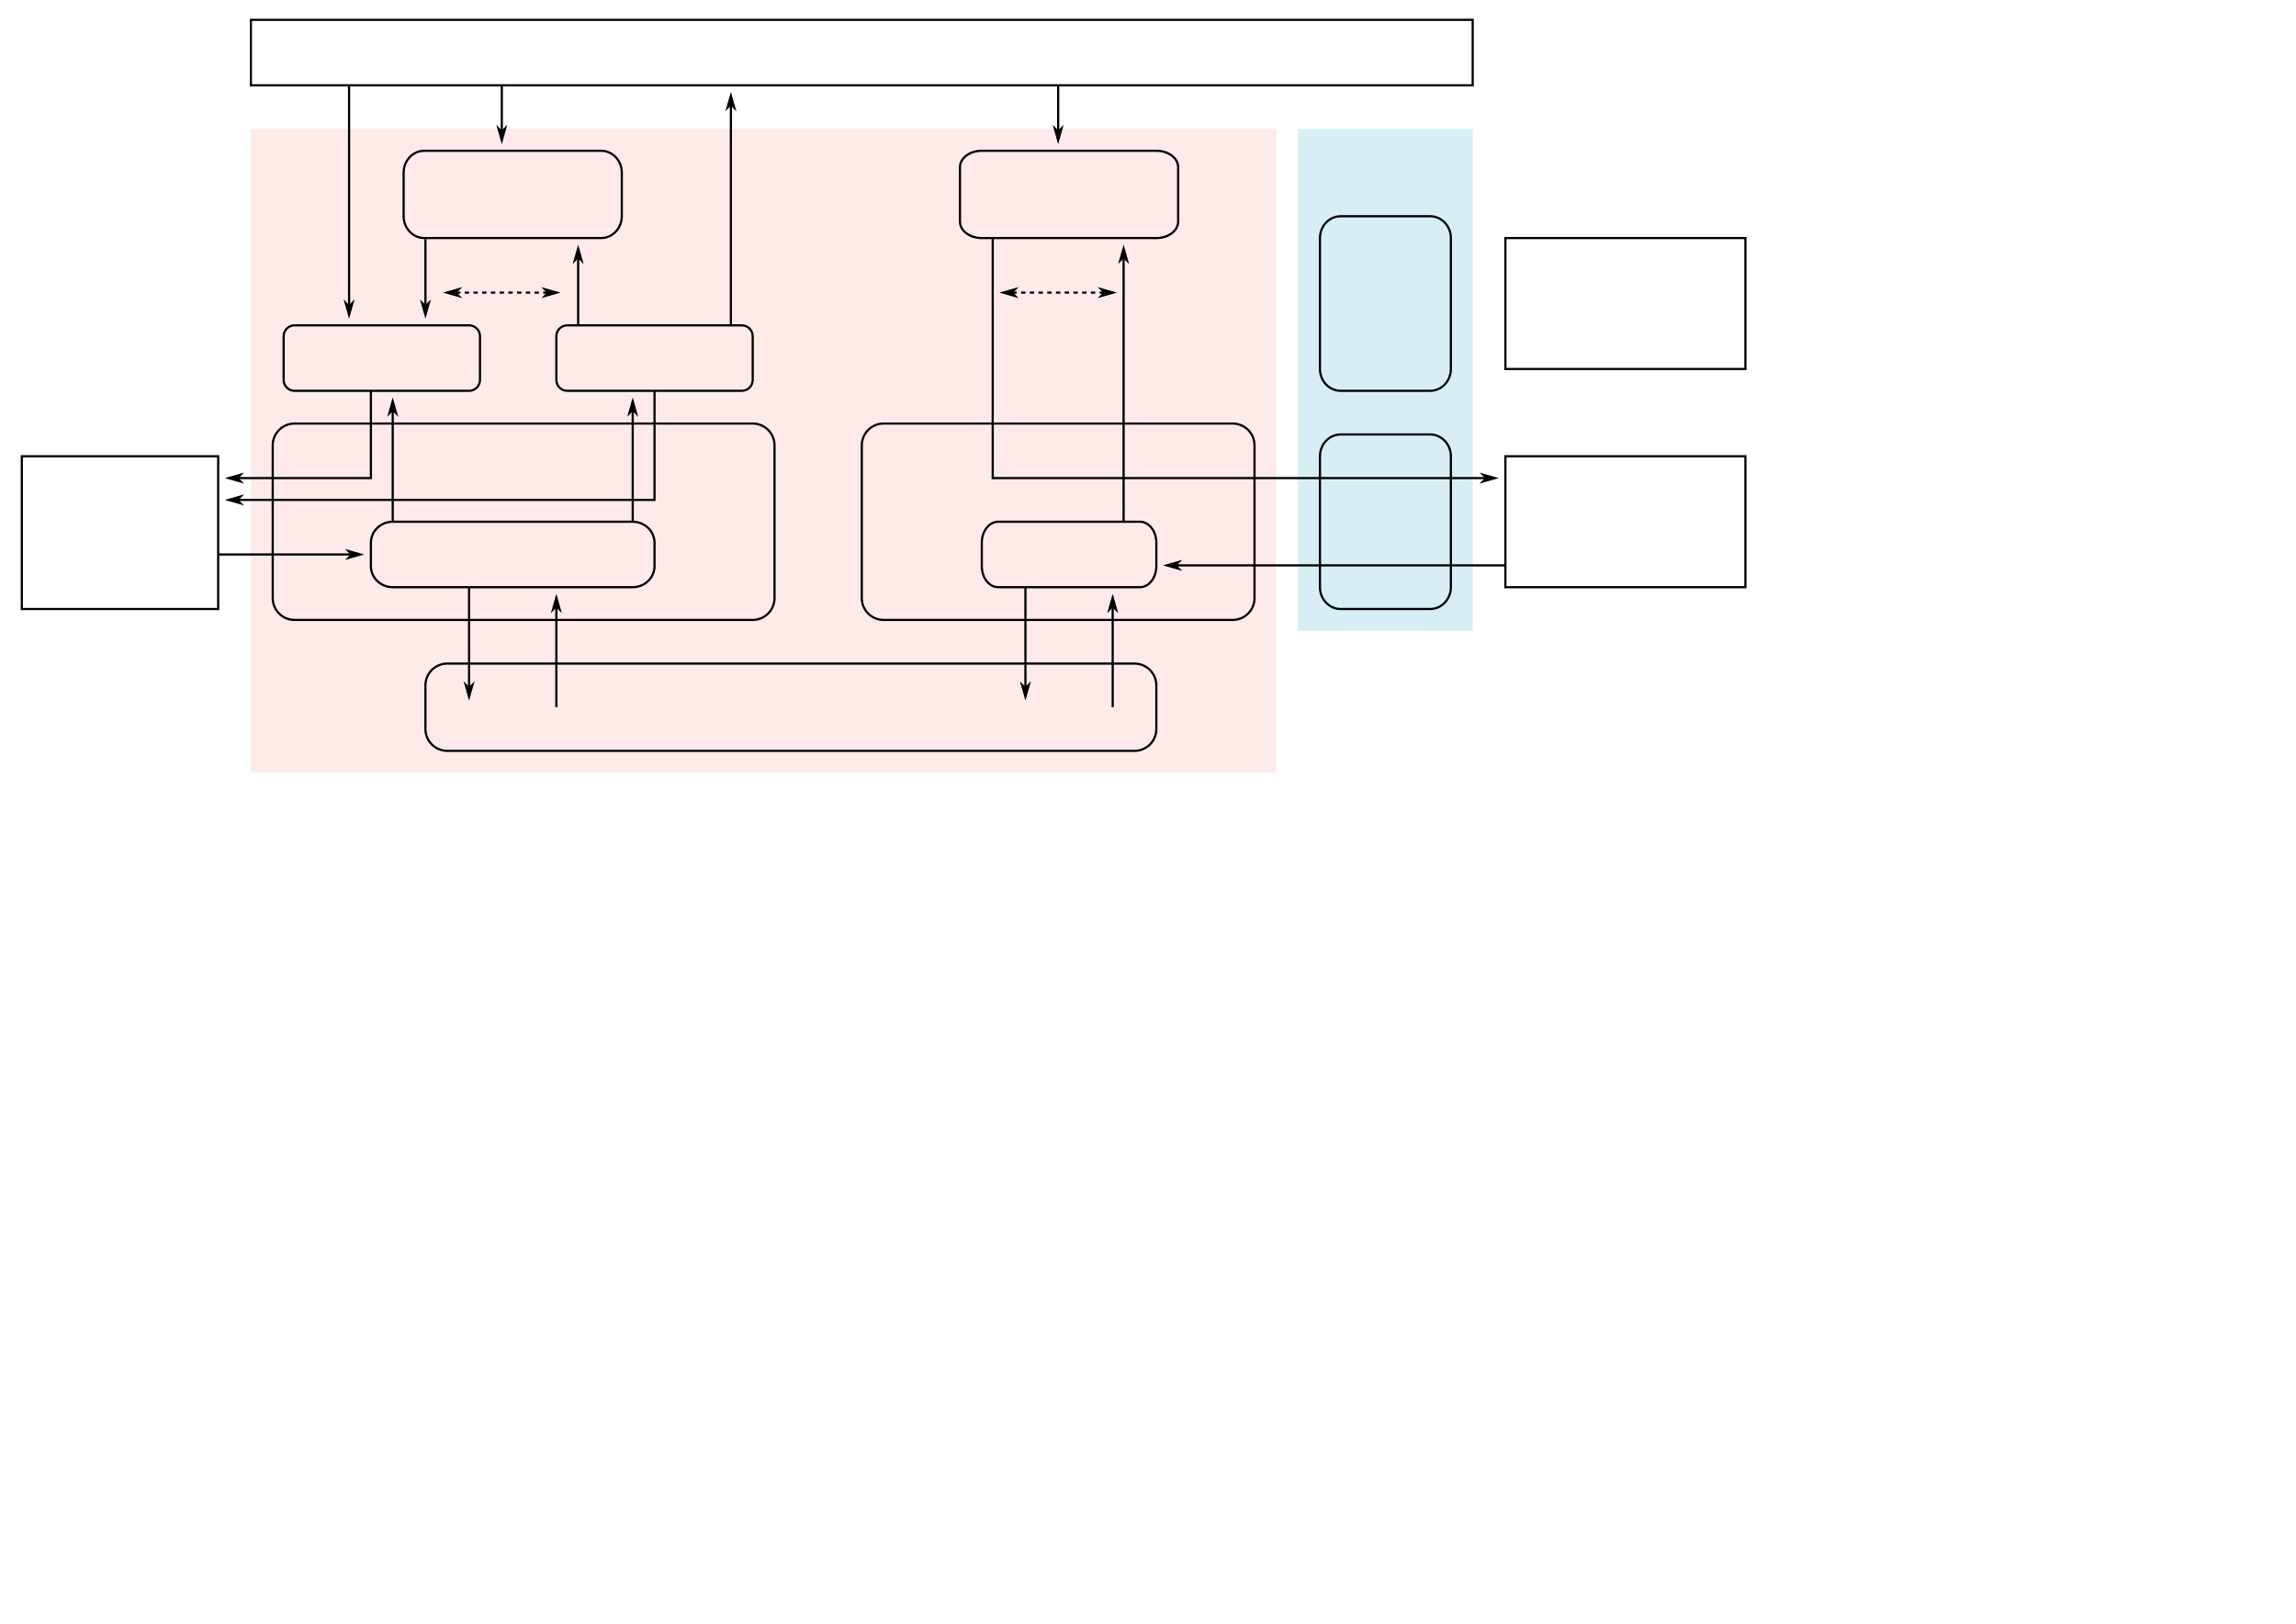
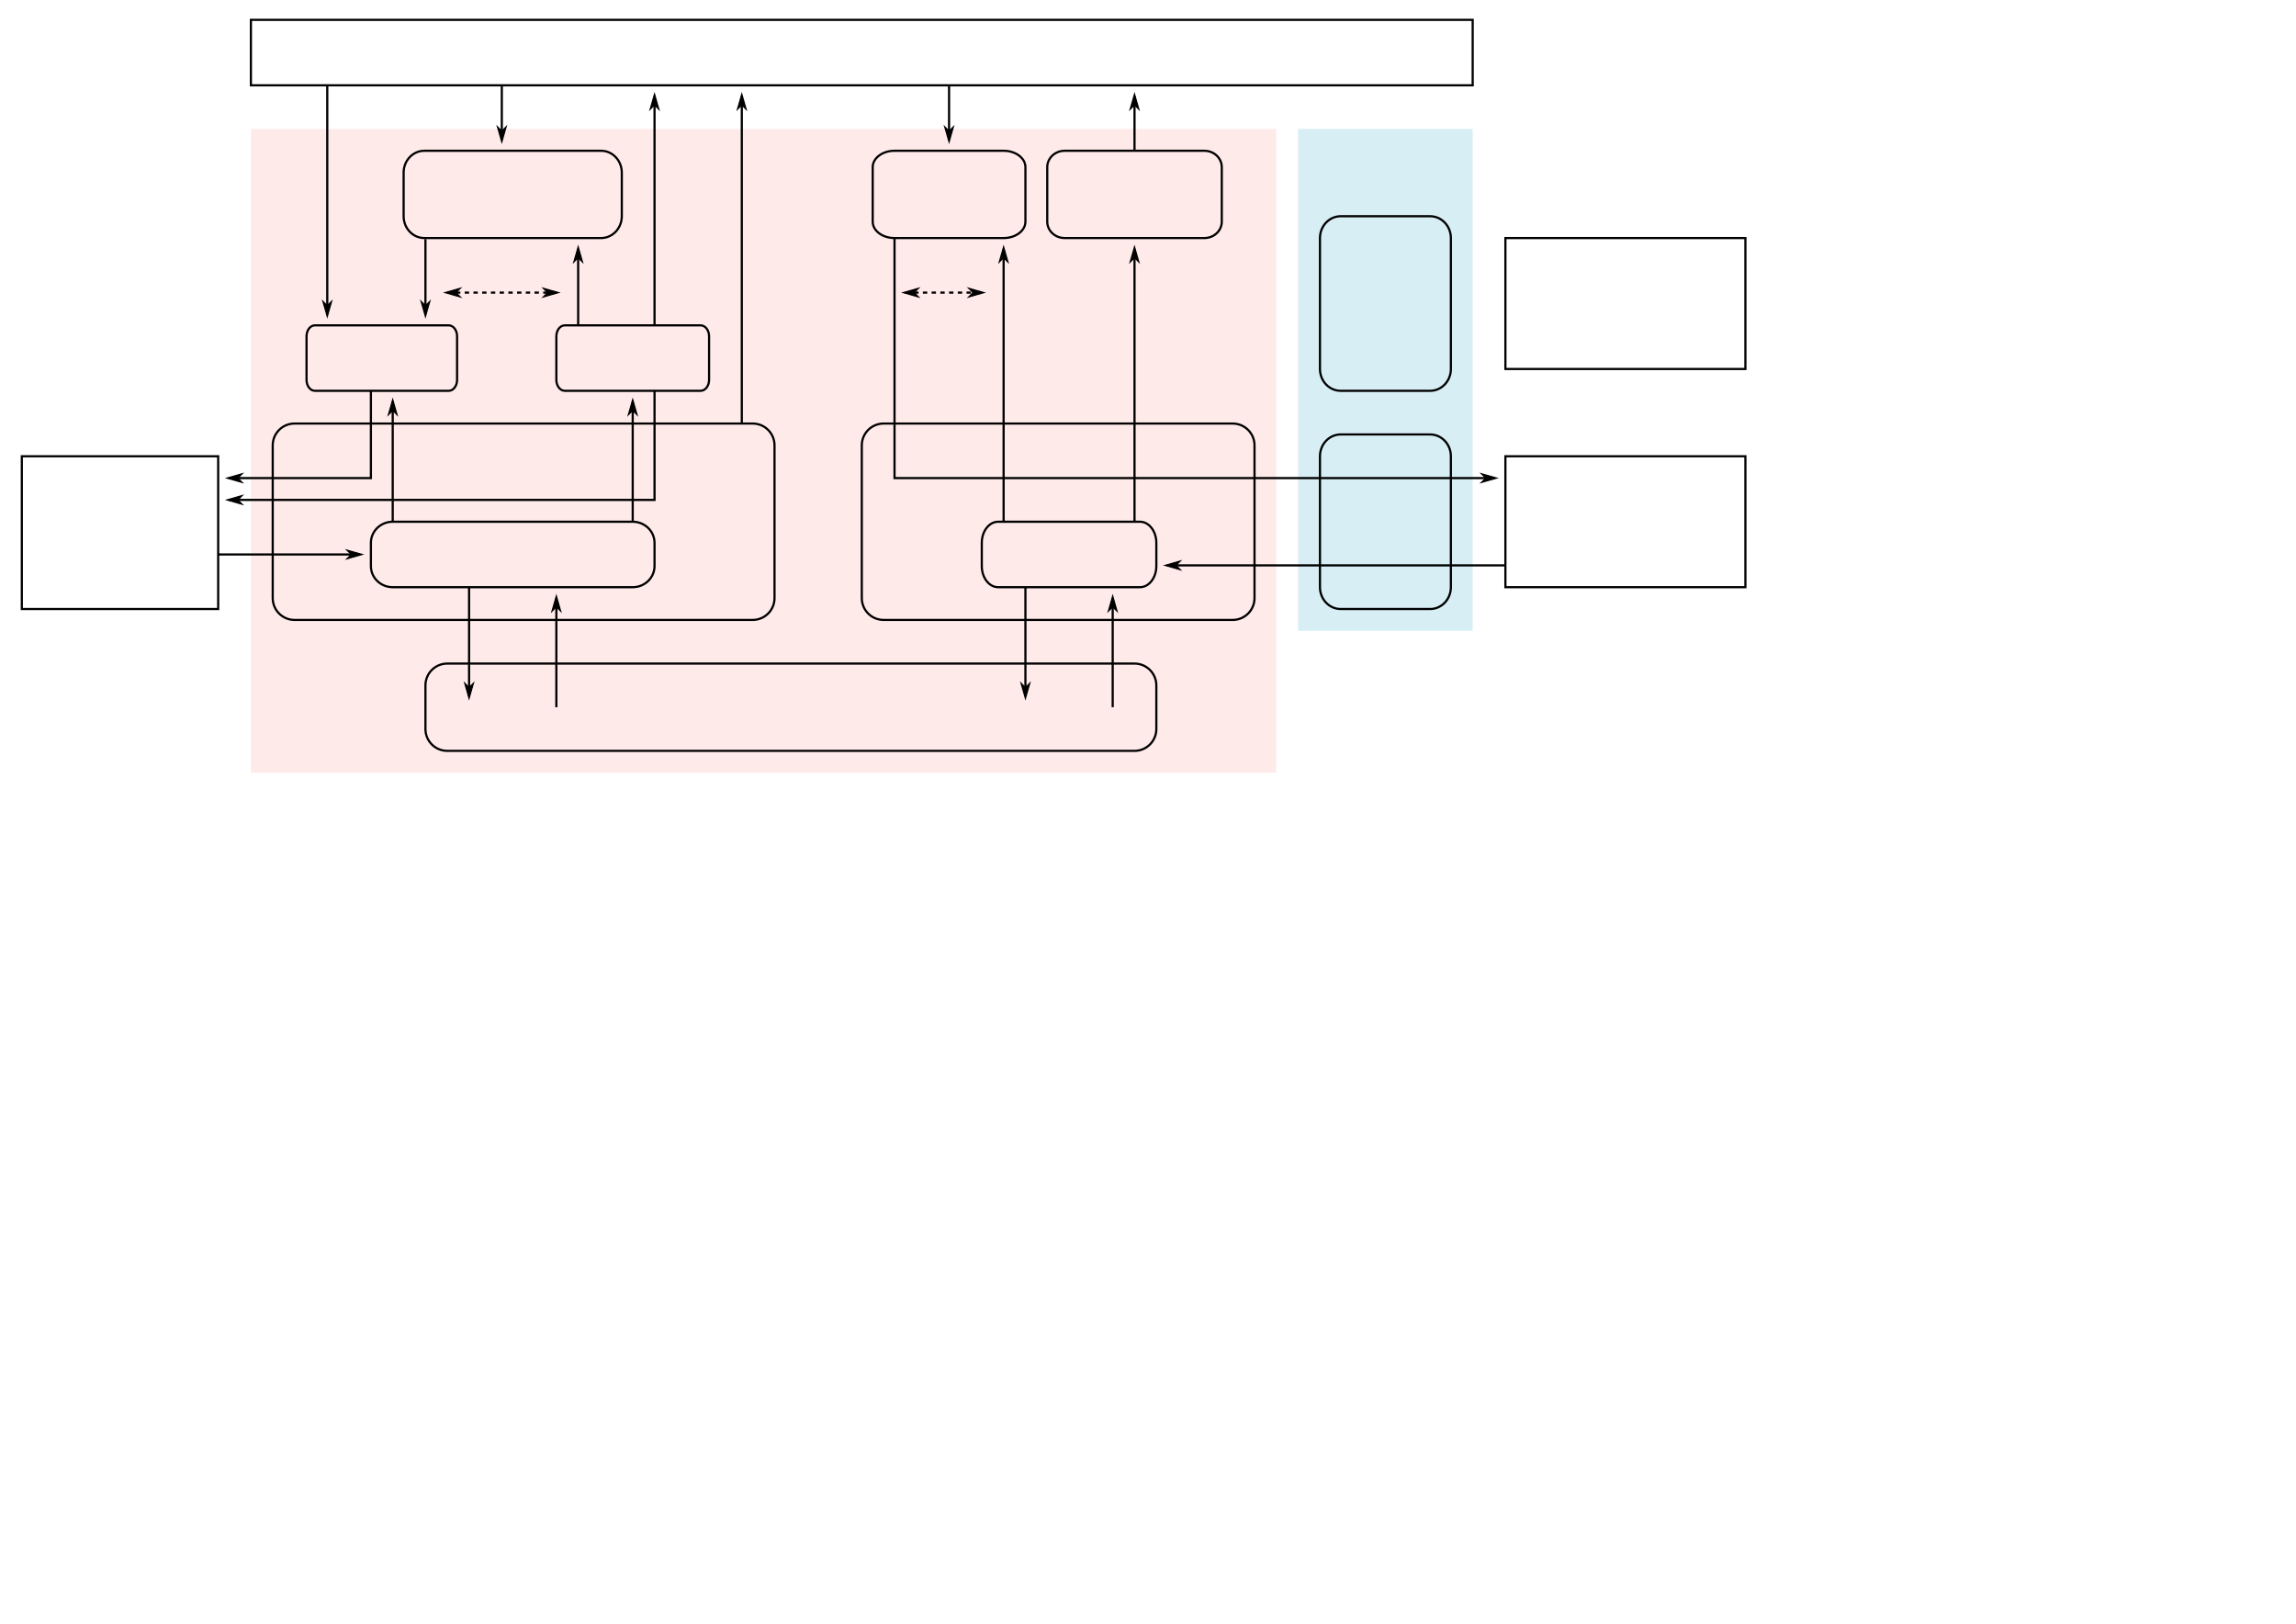
<svg xmlns="http://www.w3.org/2000/svg" width="1052.362" height="744.094" id="svg2" version="1.1">
  <defs id="defs4">
    <marker orient="auto" refY="0.0" refX="0.0" id="Arrow1Mstart" style="overflow:visible">
      <path id="path4156" d="M 0.0,0.0 L 5.0,-5.0 L -12.5,0.0 L 5.0,5.0 L 0.0,0.0 z " style="fill-rule:evenodd;stroke:#000000;stroke-width:1.0pt" transform="scale(0.4) translate(10,0)" />
    </marker>
    <marker orient="auto" refY="0.0" refX="0.0" id="Arrow1Mend" style="overflow:visible;">
      <path id="path4159" d="M 0.0,0.0 L 5.0,-5.0 L -12.5,0.0 L 5.0,5.0 L 0.0,0.0 z " style="fill-rule:evenodd;stroke:#000000;stroke-width:1.0pt;" transform="scale(0.4) rotate(180) translate(10,0)" />
    </marker>
    <marker orient="auto" refY="0.0" refX="0.0" id="Arrow2Lend" style="overflow:visible;">
      <path id="path4171" style="fill-rule:evenodd;stroke-width:0.625;stroke-linejoin:round;" d="M 8.719,4.034 L -2.207,0.016 L 8.719,-4.002 C 6.973,-1.63 6.983,1.616 8.719,4.034 z " transform="scale(1.1) rotate(180) translate(1,0)" />
    </marker>
    <marker orient="auto" refY="0" refX="0" id="Arrow1Mend-1" style="overflow:visible">
      <path id="path4159-4" d="M 0,0 5,-5 -12.5,0 5,5 0,0 z" style="fill-rule:evenodd;stroke:#000000;stroke-width:1pt" transform="matrix(-0.4,0,0,-0.4,-4,0)" />
    </marker>
    <marker orient="auto" refY="0" refX="0" id="Arrow1Mend-3" style="overflow:visible">
      <path id="path4159-6" d="M 0,0 5,-5 -12.5,0 5,5 0,0 z" style="fill-rule:evenodd;stroke:#000000;stroke-width:1pt" transform="matrix(-0.4,0,0,-0.4,-4,0)" />
    </marker>
    <marker orient="auto" refY="0" refX="0" id="Arrow1Mend-9" style="overflow:visible">
      <path id="path4159-69" d="M 0,0 5,-5 -12.5,0 5,5 0,0 z" style="fill-rule:evenodd;stroke:#000000;stroke-width:1pt" transform="matrix(-0.4,0,0,-0.4,-4,0)" />
    </marker>
    <marker orient="auto" refY="0" refX="0" id="Arrow1Mstart-7" style="overflow:visible">
      <path id="path4156-8" d="M 0,0 5,-5 -12.5,0 5,5 0,0 z" style="fill-rule:evenodd;stroke:#000000;stroke-width:1pt" transform="matrix(0.4,0,0,0.4,4,0)" />
    </marker>
    <marker orient="auto" refY="0" refX="0" id="Arrow1Mend-9-0" style="overflow:visible">
      <path id="path4159-69-8" d="M 0,0 5,-5 -12.5,0 5,5 0,0 z" style="fill-rule:evenodd;stroke:#000000;stroke-width:1pt" transform="matrix(-0.4,0,0,-0.4,-4,0)" />
+     </marker>
+     <marker orient="auto" refY="0" refX="0" id="Arrow1Mend-9-4" style="overflow:visible">
+       <path id="path4159-69-9" d="M 0,0 5,-5 -12.5,0 5,5 0,0 z" style="fill-rule:evenodd;stroke:#000000;stroke-width:1pt" transform="matrix(-0.4,0,0,-0.4,-4,0)" />
+     </marker>
+     <marker orient="auto" refY="0" refX="0" id="Arrow1Mend-9-05" style="overflow:visible">
+       <path id="path4159-69-3" d="M 0,0 5,-5 -12.5,0 5,5 0,0 z" style="fill-rule:evenodd;stroke:#000000;stroke-width:1pt" transform="matrix(-0.4,0,0,-0.4,-4,0)" />
    </marker>
  </defs>
  <g id="layer2" style="opacity:0.5;display:inline">
    <rect style="opacity:0.5;fill:#ffaaaa;stroke:none;display:inline" id="rect10452" width="470" height="295" x="115" y="59.094" rx="0" ry="0" />
    <rect style="fill:#afdde9;stroke:none;display:inline" id="rect3246" width="80" height="230" x="595" y="59.094" rx="0" ry="0" />
  </g>
  <g id="layer1" transform="translate(0,-308.2677)" style="opacity:1;display:inline">
-     <flowRoot xml:space="preserve" id="flowRoot3122" style="font-size:12px;font-style:normal;font-variant:normal;font-weight:normal;font-stretch:normal;text-align:start;line-height:125%;letter-spacing:0px;word-spacing:0px;writing-mode:lr-tb;text-anchor:start;fill:#000000;fill-opacity:1;stroke:none;font-family:Times New Roman;-inkscape-font-specification:Times New Roman" transform="translate(218.6816,187.2145)">
+     <flowRoot xml:space="preserve" id="flowRoot3122" style="font-size:12px;font-style:normal;font-variant:normal;font-weight:normal;font-stretch:normal;text-align:start;line-height:125%;letter-spacing:0px;word-spacing:0px;writing-mode:lr-tb;text-anchor:start;fill:#000000;fill-opacity:1;stroke:none;font-family:Times New Roman;-inkscape-font-specification:Times New Roman" transform="translate(217.9014,187.0212)">
      <flowRegion id="flowRegion3124">
        <rect id="rect3126" width="373.756" height="94.954" x="52.528" y="276.394" />
      </flowRegion>
-       <flowPara id="flowPara3128">FwRespond</flowPara>
-     </flowRoot>
-     <flowRoot xml:space="preserve" id="flowRoot3130" style="font-size:12px;font-style:normal;font-variant:normal;font-weight:normal;font-stretch:normal;text-align:start;line-height:125%;letter-spacing:0px;word-spacing:0px;writing-mode:lr-tb;text-anchor:start;fill:#000000;fill-opacity:1;stroke:none;font-family:Times New Roman;-inkscape-font-specification:Times New Roman" transform="translate(-50.1084,54.70868)">
+       <flowPara id="flowPara3128">FwResp</flowPara>
+     </flowRoot>
+     <flowRoot xml:space="preserve" id="flowRoot3130" style="font-size:12px;font-style:normal;font-variant:normal;font-weight:normal;font-stretch:normal;text-align:start;line-height:125%;letter-spacing:0px;word-spacing:0px;writing-mode:lr-tb;text-anchor:start;fill:#000000;fill-opacity:1;stroke:none;font-family:Times New Roman;-inkscape-font-specification:Times New Roman" transform="translate(-40.44043,54.96454)">
      <flowRegion id="flowRegion3132">
        <rect id="rect3134" width="302.036" height="62.629" x="197.99" y="408.724" />
      </flowRegion>
-       <flowPara id="flowPara3136">FwRequest</flowPara>
+       <flowPara id="flowPara3136">FwReq</flowPara>
    </flowRoot>
    <flowRoot xml:space="preserve" id="flowRoot3138" style="font-size:12px;font-style:normal;font-variant:normal;font-weight:normal;font-stretch:normal;text-align:start;line-height:125%;letter-spacing:0px;word-spacing:0px;writing-mode:lr-tb;text-anchor:start;fill:#000000;fill-opacity:1;stroke:none;font-family:Times New Roman;-inkscape-font-specification:Times New Roman" transform="translate(275.0518,180.2165)">
      <flowRegion id="flowRegion3140">
        <rect id="rect3142" width="143" height="71" x="31.5" y="389.594" />
      </flowRegion>
      <flowPara id="flowPara3144">FwUnit</flowPara>
    </flowRoot>
-     <flowRoot xml:space="preserve" id="flowRoot3146" style="font-size:12px;font-style:normal;font-variant:normal;font-weight:normal;font-stretch:normal;text-align:start;line-height:125%;letter-spacing:0px;word-spacing:0px;writing-mode:lr-tb;text-anchor:start;fill:#000000;fill-opacity:1;stroke:none;font-family:Times New Roman;-inkscape-font-specification:Times New Roman" transform="translate(147.4092,71.03485)">
+     <flowRoot xml:space="preserve" id="flowRoot3146" style="font-size:12px;font-style:normal;font-variant:normal;font-weight:normal;font-stretch:normal;text-align:start;line-height:125%;letter-spacing:0px;word-spacing:0px;writing-mode:lr-tb;text-anchor:start;fill:#000000;fill-opacity:1;stroke:none;font-family:Times New Roman;-inkscape-font-specification:Times New Roman" transform="translate(138.5664,71.95673)">
      <flowRegion id="flowRegion3148">
        <rect id="rect3150" width="211.5" height="44.5" x="66.5" y="483.594" />
      </flowRegion>
-       <flowPara id="flowPara3152">Reactant</flowPara>
-     </flowRoot>
-     <flowRoot xml:space="preserve" id="flowRoot3154" style="font-size:12px;font-style:normal;font-variant:normal;font-weight:normal;font-stretch:normal;text-align:start;line-height:125%;letter-spacing:0px;word-spacing:0px;writing-mode:lr-tb;text-anchor:start;fill:#000000;fill-opacity:1;stroke:none;font-family:Times New Roman;-inkscape-font-specification:Times New Roman" transform="translate(98.40918,79.53485)">
+       <flowPara id="flowPara3152">FwUnitSource</flowPara>
+     </flowRoot>
+     <flowRoot xml:space="preserve" id="flowRoot3154" style="font-size:12px;font-style:normal;font-variant:normal;font-weight:normal;font-stretch:normal;text-align:start;line-height:125%;letter-spacing:0px;word-spacing:0px;writing-mode:lr-tb;text-anchor:start;fill:#000000;fill-opacity:1;stroke:none;font-family:Times New Roman;-inkscape-font-specification:Times New Roman" transform="translate(82.62402,79.71649)">
      <flowRegion id="flowRegion3156">
        <rect id="rect3158" width="181.5" height="26.5" x="370.5" y="475.094" />
      </flowRegion>
-       <flowPara id="flowPara3160">Reactant</flowPara>
-     </flowRoot>
-     <flowRoot xml:space="preserve" id="flowRoot3162" style="font-size:12px;font-style:normal;font-variant:normal;font-weight:normal;font-stretch:normal;text-align:start;line-height:125%;letter-spacing:0px;word-spacing:0px;writing-mode:lr-tb;text-anchor:start;fill:#000000;fill-opacity:1;stroke:none;font-family:Times New Roman;-inkscape-font-specification:Times New Roman" transform="translate(337.209,105.4802)">
-       <flowRegion id="flowRegion3164">
-         <rect id="rect3166" width="345.5" height="59" x="144" y="530.094" />
-       </flowRegion>
-       <flowPara id="flowPara3168">Reactor</flowPara>
+       <flowPara id="flowPara3160">SndUnitSource</flowPara>
    </flowRoot>
    <flowRoot xml:space="preserve" id="flowRoot3170" style="font-size:12px;font-style:normal;font-variant:normal;font-weight:normal;font-stretch:normal;text-align:start;line-height:125%;letter-spacing:0px;word-spacing:0px;writing-mode:lr-tb;text-anchor:start;fill:#000000;fill-opacity:1;stroke:none;font-family:Times New Roman;-inkscape-font-specification:Times New Roman" transform="translate(-4.390625,157.2165)">
      <flowRegion id="flowRegion3172">
        <rect id="rect3174" width="184.5" height="47" x="409" y="412.594" />
      </flowRegion>
      <flowPara id="flowPara3176">SndUnit</flowPara>
    </flowRoot>
-     <flowRoot xml:space="preserve" id="flowRoot3178" style="font-size:12px;font-style:normal;font-variant:normal;font-weight:normal;font-stretch:normal;text-align:start;line-height:125%;letter-spacing:0px;word-spacing:0px;writing-mode:lr-tb;text-anchor:start;fill:#000000;fill-opacity:1;stroke:none;font-family:Times New Roman;-inkscape-font-specification:Times New Roman" transform="translate(146.8281,241.027)">
+     <flowRoot xml:space="preserve" id="flowRoot3178" style="font-size:12px;font-style:normal;font-variant:normal;font-weight:normal;font-stretch:normal;text-align:start;line-height:125%;letter-spacing:0px;word-spacing:0px;writing-mode:lr-tb;text-anchor:start;fill:#000000;fill-opacity:1;stroke:none;font-family:Times New Roman;-inkscape-font-specification:Times New Roman" transform="translate(167.4326,240.8337)">
      <flowRegion id="flowRegion3180">
        <rect id="rect3182" width="82.172" height="18.741" x="51" y="147.594" />
      </flowRegion>
-       <flowPara id="flowPara3184">FcpTransaction</flowPara>
-     </flowRoot>
-     <flowRoot xml:space="preserve" id="flowRoot3186" style="font-size:12px;font-style:normal;font-variant:normal;font-weight:normal;font-stretch:normal;text-align:start;line-height:125%;letter-spacing:0px;word-spacing:0px;writing-mode:lr-tb;text-anchor:start;fill:#000000;fill-opacity:1;stroke:none;font-family:Times New Roman;-inkscape-font-specification:Times New Roman" transform="translate(115.2939,231.7282)">
+       <flowPara id="flowPara3184">FwFcp</flowPara>
+     </flowRoot>
+     <flowRoot xml:space="preserve" id="flowRoot3186" style="font-size:12px;font-style:normal;font-variant:normal;font-weight:normal;font-stretch:normal;text-align:start;line-height:125%;letter-spacing:0px;word-spacing:0px;writing-mode:lr-tb;text-anchor:start;fill:#000000;fill-opacity:1;stroke:none;font-family:Times New Roman;-inkscape-font-specification:Times New Roman" transform="translate(81.4375,231.7194)">
      <flowRegion id="flowRegion3188">
        <rect id="rect3190" width="472" height="63" x="336.5" y="158.094" />
      </flowRegion>
-       <flowPara id="flowPara3192">EfwTransaction</flowPara>
+       <flowPara id="flowPara3192">SndEft</flowPara>
    </flowRoot>
    <flowRoot xml:space="preserve" id="flowRoot3194" style="font-size:12px;font-style:normal;font-variant:normal;font-weight:normal;font-stretch:normal;text-align:start;line-height:125%;letter-spacing:0px;word-spacing:0px;writing-mode:lr-tb;text-anchor:start;fill:#000000;fill-opacity:1;stroke:none;font-family:Times New Roman;-inkscape-font-specification:Times New Roman" transform="translate(83.25,337.2282)">
      <flowRegion id="flowRegion3196">
        <rect id="rect3198" width="182" height="81" x="525.5" y="262.594" />
      </flowRegion>
      <flowPara id="flowPara3200">libasound2</flowPara>
    </flowRoot>
    <flowRoot xml:space="preserve" id="flowRoot3202" style="font-size:12px;font-style:normal;font-variant:normal;font-weight:normal;font-stretch:normal;text-align:start;line-height:125%;letter-spacing:0px;word-spacing:0px;writing-mode:lr-tb;text-anchor:start;fill:#000000;fill-opacity:1;stroke:none;font-family:Times New Roman;-inkscape-font-specification:Times New Roman" transform="translate(91.6709,180.027)">
      <flowRegion id="flowRegion3204">
        <rect id="rect3206" width="164" height="24" x="527.5" y="358.594" />
      </flowRegion>
      <flowPara id="flowPara3208">hwdep</flowPara>
    </flowRoot>
    <flowRoot xml:space="preserve" id="flowRoot3210" style="font-size:12px;font-style:normal;font-variant:normal;font-weight:normal;font-stretch:normal;text-align:start;line-height:125%;letter-spacing:0px;word-spacing:0px;writing-mode:lr-tb;text-anchor:start;fill:#000000;fill-opacity:1;stroke:none;font-family:Times New Roman;-inkscape-font-specification:Times New Roman" transform="translate(34.66797,283.1462)">
      <flowRegion id="flowRegion3212">
        <rect id="rect3214" width="188" height="90" x="669" y="256.594" />
      </flowRegion>
      <flowPara id="flowPara3216">/dev/snd/hwC%u</flowPara>
    </flowRoot>
    <flowRoot xml:space="preserve" id="flowRoot3218" style="font-size:12px;font-style:normal;font-variant:normal;font-weight:normal;font-stretch:normal;text-align:start;line-height:125%;letter-spacing:0px;word-spacing:0px;writing-mode:lr-tb;text-anchor:start;fill:#000000;fill-opacity:1;stroke:none;font-family:Times New Roman;-inkscape-font-specification:Times New Roman" transform="translate(188.168,287.3161)">
      <flowRegion id="flowRegion3220">
        <rect id="rect3222" width="203" height="64" x="-159.5" y="258.094" />
      </flowRegion>
      <flowPara id="flowPara3224">/dev/fw%u</flowPara>
    </flowRoot>
-     <rect style="fill:none;stroke:#000000;stroke-width:1;stroke-linecap:square;stroke-miterlimit:4;stroke-opacity:1;stroke-dasharray:none;stroke-dashoffset:0" id="rect3226" width="90" height="30" x="130" y="457.362" rx="5" ry="5" />
+     <rect style="fill:none;stroke:#000000;stroke-width:1;stroke-linecap:square;stroke-miterlimit:4;stroke-opacity:1;stroke-dasharray:none;stroke-dashoffset:0" id="rect3226" width="69" height="30" x="140.5" y="457.362" rx="3.833" ry="5" />
    <rect style="fill:none;stroke:#000000;stroke-width:1;stroke-linecap:square;stroke-miterlimit:4;stroke-opacity:1;stroke-dasharray:none;stroke-dashoffset:0" id="rect3228" width="100" height="40" x="185" y="377.362" rx="9.5" ry="10" />
-     <rect style="fill:none;stroke:#000000;stroke-width:1;stroke-linecap:square;stroke-miterlimit:4;stroke-opacity:1;stroke-dasharray:none;stroke-dashoffset:0" id="rect3230" width="100" height="40" x="440" y="377.362" rx="10" ry="7.5" />
-     <rect style="fill:none;stroke:#000000;stroke-width:1;stroke-linecap:square;stroke-miterlimit:4;stroke-opacity:1;stroke-dasharray:none;stroke-dashoffset:0" id="rect3232" width="90" height="30" x="255" y="457.362" rx="5" ry="5" />
+     <rect style="fill:none;stroke:#000000;stroke-width:1;stroke-linecap:square;stroke-miterlimit:4;stroke-opacity:1;stroke-dasharray:none;stroke-dashoffset:0" id="rect3230" width="70" height="40" x="400" y="377.362" rx="10" ry="7.5" />
+     <rect style="fill:none;stroke:#000000;stroke-width:1;stroke-linecap:square;stroke-miterlimit:4;stroke-opacity:1;stroke-dasharray:none;stroke-dashoffset:0" id="rect3232" width="70" height="30" x="255" y="457.362" rx="3.889" ry="5" />
    <rect style="fill:none;stroke:#000000;stroke-width:1;stroke-linecap:square;stroke-miterlimit:4;stroke-opacity:1;stroke-dasharray:none;stroke-dashoffset:0" id="rect3234" width="230" height="90" x="125" y="502.362" rx="10" ry="10" />
    <rect style="fill:none;stroke:#000000;stroke-width:1;stroke-linecap:square;stroke-miterlimit:4;stroke-opacity:1;stroke-dasharray:none;stroke-dashoffset:0" id="rect3236" width="130" height="30" x="170" y="547.362" rx="10" ry="9.675" />
    <rect style="fill:none;stroke:#000000;stroke-width:1;stroke-linecap:square;stroke-miterlimit:4;stroke-opacity:1;stroke-dasharray:none;stroke-dashoffset:0" id="rect3238" width="335" height="40" x="195" y="612.362" rx="10" ry="10" />
    <rect style="fill:none;stroke:#000000;stroke-width:1;stroke-linecap:square;stroke-miterlimit:4;stroke-opacity:1;stroke-dasharray:none;stroke-dashoffset:0" id="rect3240" width="80" height="30" x="450" y="547.362" rx="7.5" ry="9.675" />
    <rect style="fill:none;stroke:#000000;stroke-width:1;stroke-linecap:square;stroke-miterlimit:4;stroke-opacity:1;stroke-dasharray:none;stroke-dashoffset:0" id="rect3242" width="180" height="90" x="395" y="502.362" rx="10" ry="10" />
    <rect style="fill:none;stroke:#000000;stroke-width:1;stroke-linecap:square;stroke-miterlimit:4;stroke-opacity:1;stroke-dasharray:none;stroke-dashoffset:0" id="rect3244" width="60" height="80" x="605" y="507.362" rx="9.5" ry="10" />
    <rect style="fill:none;stroke:#000000;stroke-width:1;stroke-linecap:square;stroke-miterlimit:4;stroke-opacity:1;stroke-dasharray:none;stroke-dashoffset:0" id="rect3248" width="110" height="60" x="690" y="517.362" rx="0" ry="0" />
-     <flowRoot transform="translate(666.5352,138.9763)" xml:space="preserve" id="flowRoot3250-6" style="font-size:12px;font-style:normal;font-variant:normal;font-weight:normal;font-stretch:normal;text-align:start;line-height:125%;letter-spacing:0px;word-spacing:0px;writing-mode:lr-tb;text-anchor:start;fill:#000000;fill-opacity:1;stroke:none;font-family:Times New Roman;-inkscape-font-specification:Times New Roman">
+     <flowRoot transform="translate(695.8926,138.527)" xml:space="preserve" id="flowRoot3250-6" style="font-size:12px;font-style:normal;font-variant:normal;font-weight:normal;font-stretch:normal;text-align:start;line-height:125%;letter-spacing:0px;word-spacing:0px;writing-mode:lr-tb;text-anchor:start;fill:#000000;fill-opacity:1;stroke:none;font-family:Times New Roman;-inkscape-font-specification:Times New Roman">
      <flowRegion id="flowRegion3252-1">
        <rect id="rect3254-24" width="148" height="24" x="-251" y="455.094" />
      </flowRegion>
-       <flowPara id="flowPara3256-7">epoll_ctl()</flowPara>
+       <flowPara id="flowPara3256-7">pfds</flowPara>
    </flowRoot>
    <flowRoot transform="translate(765.791,139.7282)" xml:space="preserve" id="flowRoot3250-75" style="font-size:12px;font-style:normal;font-variant:normal;font-weight:normal;font-stretch:normal;text-align:start;line-height:125%;letter-spacing:0px;word-spacing:0px;writing-mode:lr-tb;text-anchor:start;fill:#000000;fill-opacity:1;stroke:none;font-family:Times New Roman;-inkscape-font-specification:Times New Roman">
      <flowRegion id="flowRegion3252-6">
        <rect id="rect3254-76" width="148" height="24" x="-251" y="455.094" />
      </flowRegion>
      <flowPara id="flowPara3256-5">callback</flowPara>
    </flowRoot>
    <flowRoot transform="translate(510.791,139.7282)" xml:space="preserve" id="flowRoot3250-5" style="font-size:12px;font-style:normal;font-variant:normal;font-weight:normal;font-stretch:normal;text-align:start;line-height:125%;letter-spacing:0px;word-spacing:0px;writing-mode:lr-tb;text-anchor:start;fill:#000000;fill-opacity:1;stroke:none;font-family:Times New Roman;-inkscape-font-specification:Times New Roman">
      <flowRegion id="flowRegion3252-9">
        <rect id="rect3254-63" width="148" height="24" x="-251" y="455.094" />
      </flowRegion>
      <flowPara id="flowPara3256-18">callback</flowPara>
    </flowRoot>
-     <flowRoot transform="translate(520.791,-30.27179)" xml:space="preserve" id="flowRoot3250-43" style="font-size:12px;font-style:normal;font-variant:normal;font-weight:normal;font-stretch:normal;text-align:start;line-height:125%;letter-spacing:0px;word-spacing:0px;writing-mode:lr-tb;text-anchor:start;fill:#000000;fill-opacity:1;stroke:none;font-family:Times New Roman;-inkscape-font-specification:Times New Roman">
+     <flowRoot transform="translate(518.5068,-21.48468)" xml:space="preserve" id="flowRoot3250-43" style="font-size:12px;font-style:normal;font-variant:normal;font-weight:normal;font-stretch:normal;text-align:start;line-height:125%;letter-spacing:0px;word-spacing:0px;writing-mode:lr-tb;text-anchor:start;fill:#000000;fill-opacity:1;stroke:none;font-family:Times New Roman;-inkscape-font-specification:Times New Roman">
      <flowRegion id="flowRegion3252-4">
        <rect id="rect3254-8" width="148" height="24" x="-251" y="455.094" />
      </flowRegion>
-       <flowPara id="flowPara3256-78">callback</flowPara>
+       <flowPara id="flowPara3256-78">signal</flowPara>
    </flowRoot>
    <path style="fill:none;stroke:#000000;stroke-width:1px;stroke-linecap:butt;stroke-linejoin:miter;stroke-opacity:1;marker-end:url(#Arrow1Mend)" d="m 195,417.862 0,34.5" id="path3376" />
    <path style="fill:none;stroke:#000000;stroke-width:1px;stroke-linecap:butt;stroke-linejoin:miter;stroke-opacity:1;marker-start:none;marker-mid:none;marker-end:url(#Arrow1Mend)" d="m 265,457.362 0,-35" id="path4776" />
-     <path style="fill:none;stroke:#000000;stroke-width:1px;stroke-linecap:butt;stroke-linejoin:miter;stroke-opacity:1;marker-end:url(#Arrow1Mend)" d="m 160,347.362 0,105" id="path5890" />
+     <path style="fill:none;stroke:#000000;stroke-width:1px;stroke-linecap:butt;stroke-linejoin:miter;stroke-opacity:1;marker-end:url(#Arrow1Mend)" d="m 150,347.362 0,105" id="path5890" />
    <path style="fill:none;stroke:#000000;stroke-width:1px;stroke-linecap:butt;stroke-linejoin:miter;stroke-opacity:1;marker-mid:none;marker-end:url(#Arrow1Mend)" d="m 230,347.362 0,25" id="path6675" />
    <flowRoot xml:space="preserve" id="flowRoot7237" style="font-size:12px;font-style:normal;font-variant:normal;font-weight:normal;font-stretch:normal;text-align:start;line-height:125%;letter-spacing:0px;word-spacing:0px;writing-mode:lr-tb;text-anchor:start;fill:#000000;fill-opacity:1;stroke:none;font-family:Times New Roman;-inkscape-font-specification:Times New Roman" transform="translate(209.542,414.5153)">
      <flowRegion id="flowRegion7239">
        <rect id="rect7241" width="190.919" height="32.173" x="142.128" y="-91.352" />
      </flowRegion>
      <flowPara id="flowPara7243">Application</flowPara>
    </flowRoot>
    <rect style="fill:none;stroke:#000000;stroke-width:1;stroke-linecap:square;stroke-miterlimit:4;stroke-opacity:1;stroke-dasharray:none;stroke-dashoffset:0" id="rect7245" width="560" height="30" x="115" y="317.362" rx="0" ry="0" />
    <path style="fill:none;stroke:#000000;stroke-width:1px;stroke-linecap:butt;stroke-linejoin:miter;stroke-opacity:1;marker-end:url(#Arrow1Mend)" d="m 290,547.362 0,-55" id="path7247" />
    <flowRoot transform="translate(495.791,54.72821)" xml:space="preserve" id="flowRoot3250-43-2" style="font-size:12px;font-style:normal;font-variant:normal;font-weight:normal;font-stretch:normal;text-align:start;line-height:125%;letter-spacing:0px;word-spacing:0px;writing-mode:lr-tb;text-anchor:start;fill:#000000;fill-opacity:1;stroke:none;font-family:Times New Roman;-inkscape-font-specification:Times New Roman">
      <flowRegion id="flowRegion3252-4-4">
        <rect id="rect3254-8-5" width="148" height="24" x="-251" y="455.094" />
      </flowRegion>
      <flowPara id="flowPara3256-78-1">callback</flowPara>
    </flowRoot>
    <path style="fill:none;stroke:#000000;stroke-width:1px;stroke-linecap:butt;stroke-linejoin:miter;stroke-opacity:1;marker-end:url(#Arrow1Mend)" d="m 170,487.362 0,40 -65,0" id="path7462" />
    <flowRoot xml:space="preserve" id="flowRoot7650" style="font-size:12px;font-style:normal;font-variant:normal;font-weight:normal;font-stretch:normal;text-align:start;line-height:125%;letter-spacing:0px;word-spacing:0px;writing-mode:lr-tb;text-anchor:start;fill:#000000;fill-opacity:1;stroke:none;font-family:Times New Roman;-inkscape-font-specification:Times New Roman" transform="translate(195.8848,398.0895)">
      <flowRegion id="flowRegion7652">
        <rect id="rect7654" width="95.458" height="18.568" x="-60.458" y="110.527" />
      </flowRegion>
      <flowPara id="flowPara7656">ioctl()</flowPara>
    </flowRoot>
    <path style="fill:none;stroke:#000000;stroke-width:1px;stroke-linecap:butt;stroke-linejoin:miter;stroke-opacity:1;marker-end:url(#Arrow1Mend)" d="m 215,577.362 0,50" id="path7658" />
-     <flowRoot xml:space="preserve" id="flowRoot7846" style="font-size:12px;font-style:normal;font-variant:normal;font-weight:normal;font-stretch:normal;text-align:start;line-height:125%;letter-spacing:0px;word-spacing:0px;writing-mode:lr-tb;text-anchor:start;fill:#000000;fill-opacity:1;stroke:none;font-family:Times New Roman;-inkscape-font-specification:Times New Roman" transform="translate(122.2012,334.5778)">
+     <flowRoot xml:space="preserve" id="flowRoot7846" style="font-size:12px;font-style:normal;font-variant:normal;font-weight:normal;font-stretch:normal;text-align:start;line-height:125%;letter-spacing:0px;word-spacing:0px;writing-mode:lr-tb;text-anchor:start;fill:#000000;fill-opacity:1;stroke:none;font-family:Times New Roman;-inkscape-font-specification:Times New Roman" transform="translate(151.9004,334.5895)">
      <flowRegion id="flowRegion7848">
        <rect id="rect7850" width="162.281" height="55.861" x="37.83" y="259.019" />
      </flowRegion>
-       <flowPara id="flowPara7852">epoll_ctl()</flowPara>
+       <flowPara id="flowPara7852">pfds</flowPara>
    </flowRoot>
    <path style="fill:none;stroke:#000000;stroke-width:1px;stroke-linecap:butt;stroke-linejoin:miter;stroke-opacity:1;marker-end:url(#Arrow1Mend)" d="m 255,632.362 0,-50" id="path7854" />
    <path style="fill:none;stroke:#000000;stroke-width:1px;stroke-linecap:butt;stroke-linejoin:miter;stroke-opacity:1;marker-end:url(#Arrow1Mend)" d="m 100,562.362 65,0" id="path8042" />
    <flowRoot xml:space="preserve" id="flowRoot8230" style="font-size:12px;font-style:normal;font-variant:normal;font-weight:normal;font-stretch:normal;text-align:start;line-height:125%;letter-spacing:0px;word-spacing:0px;writing-mode:lr-tb;text-anchor:start;fill:#000000;fill-opacity:1;stroke:none;font-family:Times New Roman;-inkscape-font-specification:Times New Roman" transform="translate(192.4131,341.1833)">
      <flowRegion id="flowRegion8232">
        <rect id="rect8234" width="76.721" height="14.849" x="-61.518" y="202.451" />
      </flowRegion>
      <flowPara id="flowPara8236">read()</flowPara>
    </flowRoot>
    <path style="fill:none;stroke:#000000;stroke-width:1px;stroke-linecap:butt;stroke-linejoin:miter;stroke-opacity:1;marker-end:url(#Arrow1Mend)" d="m 180,547.362 0,-55" id="path7247-0" />
    <flowRoot transform="translate(435.791,54.72821)" xml:space="preserve" id="flowRoot3250-43-2-5" style="font-size:12px;font-style:normal;font-variant:normal;font-weight:normal;font-stretch:normal;text-align:start;line-height:125%;letter-spacing:0px;word-spacing:0px;writing-mode:lr-tb;text-anchor:start;fill:#000000;fill-opacity:1;stroke:none;font-family:Times New Roman;-inkscape-font-specification:Times New Roman">
      <flowRegion id="flowRegion3252-4-4-7">
        <rect id="rect3254-8-5-1" width="148" height="24" x="-251" y="455.094" />
      </flowRegion>
      <flowPara id="flowPara3256-78-1-3">callback</flowPara>
    </flowRoot>
-     <flowRoot xml:space="preserve" id="flowRoot8910" style="font-size:12px;font-style:normal;font-variant:normal;font-weight:normal;font-stretch:normal;text-align:start;line-height:125%;letter-spacing:0px;word-spacing:0px;writing-mode:lr-tb;text-anchor:start;fill:#000000;fill-opacity:1;stroke:none;font-family:Times New Roman;-inkscape-font-specification:Times New Roman" transform="translate(140.1719,318.5124)">
+     <flowRoot xml:space="preserve" id="flowRoot8910" style="font-size:12px;font-style:normal;font-variant:normal;font-weight:normal;font-stretch:normal;text-align:start;line-height:125%;letter-spacing:0px;word-spacing:0px;writing-mode:lr-tb;text-anchor:start;fill:#000000;fill-opacity:1;stroke:none;font-family:Times New Roman;-inkscape-font-specification:Times New Roman" transform="translate(157.4727,389.3151)">
      <flowRegion id="flowRegion8912">
-         <rect id="rect8914" width="36.062" height="18.031" x="-3.182" y="29.917" />
-       </flowRegion>
-       <flowPara id="flowPara8916">run</flowPara>
-     </flowRoot>
-     <flowRoot xml:space="preserve" id="flowRoot8918" style="font-size:12px;font-style:normal;font-variant:normal;font-weight:normal;font-stretch:normal;text-align:start;line-height:125%;letter-spacing:0px;word-spacing:0px;writing-mode:lr-tb;text-anchor:start;fill:#000000;fill-opacity:1;stroke:none;font-family:Times New Roman;-inkscape-font-specification:Times New Roman" transform="translate(101.3281,338.3561)">
-       <flowRegion id="flowRegion8920">
-         <rect id="rect8922" width="32.88" height="23.688" x="75.66" y="85.071" />
-       </flowRegion>
-       <flowPara id="flowPara8924">run</flowPara>
-     </flowRoot>
-     <flowRoot xml:space="preserve" id="flowRoot9014" style="font-size:12px;font-style:normal;font-variant:normal;font-weight:normal;font-stretch:normal;text-align:start;line-height:125%;letter-spacing:0px;word-spacing:0px;writing-mode:lr-tb;text-anchor:start;fill:#000000;fill-opacity:1;stroke:none;font-family:Times New Roman;-inkscape-font-specification:Times New Roman" transform="translate(133.4531,342.8874)">
+         <rect id="rect8914" width="43.01" height="18.933" x="-3.182" y="29.917" />
+       </flowRegion>
+       <flowPara id="flowPara8916">transact</flowPara>
+     </flowRoot>
+     <flowRoot xml:space="preserve" id="flowRoot9014" style="font-size:12px;font-style:normal;font-variant:normal;font-weight:normal;font-stretch:normal;text-align:start;line-height:125%;letter-spacing:0px;word-spacing:0px;writing-mode:lr-tb;text-anchor:start;fill:#000000;fill-opacity:1;stroke:none;font-family:Times New Roman;-inkscape-font-specification:Times New Roman" transform="translate(115.4531,342.8874)">
      <flowRegion id="flowRegion9016">
-         <rect id="rect9018" width="31.82" height="14.496" x="73.539" y="5.521" />
-       </flowRegion>
-       <flowPara id="flowPara9020">run</flowPara>
-     </flowRoot>
-     <path style="fill:none;stroke:#000000;stroke-width:1px;stroke-linecap:butt;stroke-linejoin:miter;stroke-opacity:1;marker-end:url(#Arrow1Mend-9)" d="m 455,417.362 0,110 230,0" id="path9022" />
+         <rect id="rect9018" width="43.008" height="13.953" x="73.539" y="5.521" />
+       </flowRegion>
+       <flowPara id="flowPara9020">transact</flowPara>
+     </flowRoot>
+     <path style="fill:none;stroke:#000000;stroke-width:1px;stroke-linecap:butt;stroke-linejoin:miter;stroke-opacity:1;marker-end:url(#Arrow1Mend-9)" d="m 410,417.362 0,110 275,0" id="path9022" />
    <path style="fill:none;stroke:#000000;stroke-width:1px;stroke-linecap:butt;stroke-linejoin:miter;stroke-opacity:1;marker-end:url(#Arrow1Mend-9)" d="m 690,567.362 -155,0" id="path9216" />
    <path style="fill:none;stroke:#000000;stroke-width:1px;stroke-linecap:butt;stroke-linejoin:miter;stroke-opacity:1;marker-end:url(#Arrow1Mend-9)" d="m 470,577.362 0,50" id="path9410" />
    <path style="fill:none;stroke:#000000;stroke-width:1px;stroke-linecap:butt;stroke-linejoin:miter;stroke-opacity:1;marker-end:url(#Arrow1Mend-9)" d="m 510,632.362 0,-50" id="path9604" />
    <rect style="fill:none;stroke:#000000;stroke-width:1;stroke-linecap:square;stroke-miterlimit:4;stroke-opacity:1;stroke-dasharray:none;stroke-dashoffset:0" id="rect9798" width="90" height="70" x="10" y="517.362" rx="0" ry="0" />
-     <path style="fill:none;stroke:#000000;stroke-width:1px;stroke-linecap:butt;stroke-linejoin:miter;stroke-opacity:1;marker-end:url(#Arrow1Mend-9)" d="m 515,547.362 0,-125" id="path9803" />
-     <flowRoot xml:space="preserve" id="flowRoot9997" style="font-size:12px;font-style:normal;font-variant:normal;font-weight:normal;font-stretch:normal;text-align:start;line-height:125%;letter-spacing:0px;word-spacing:0px;writing-mode:lr-tb;text-anchor:start;fill:#000000;fill-opacity:1;stroke:none;font-family:Times New Roman;-inkscape-font-specification:Times New Roman" transform="translate(78.87793,280.527)">
+     <path style="fill:none;stroke:#000000;stroke-width:1px;stroke-linecap:butt;stroke-linejoin:miter;stroke-opacity:1;marker-end:url(#Arrow1Mend-9)" d="m 460,547.362 0,-125" id="path9803" />
+     <flowRoot xml:space="preserve" id="flowRoot9997" style="font-size:12px;font-style:normal;font-variant:normal;font-weight:normal;font-stretch:normal;text-align:start;line-height:125%;letter-spacing:0px;word-spacing:0px;writing-mode:lr-tb;text-anchor:start;fill:#000000;fill-opacity:1;stroke:none;font-family:Times New Roman;-inkscape-font-specification:Times New Roman" transform="translate(37.83203,280.527)">
      <flowRegion id="flowRegion9999">
        <rect id="rect10001" width="65.5" height="15" x="335" y="143.094" />
      </flowRegion>
      <flowPara id="flowPara10003">write()</flowPara>
    </flowRoot>
    <flowRoot xml:space="preserve" id="flowRoot10005" style="font-size:12px;font-style:normal;font-variant:normal;font-weight:normal;font-stretch:normal;text-align:start;line-height:125%;letter-spacing:0px;word-spacing:0px;writing-mode:lr-tb;text-anchor:start;fill:#000000;fill-opacity:1;stroke:none;font-family:Times New Roman;-inkscape-font-specification:Times New Roman" transform="translate(78.88184,325.027)">
      <flowRegion id="flowRegion10007">
        <rect id="rect10009" width="43" height="20.5" x="462" y="223.594" />
      </flowRegion>
      <flowPara id="flowPara10011">read()</flowPara>
    </flowRoot>
-     <flowRoot xml:space="preserve" id="flowRoot10013" style="font-size:12px;font-style:normal;font-variant:normal;font-weight:normal;font-stretch:normal;text-align:start;line-height:125%;letter-spacing:0px;word-spacing:0px;writing-mode:lr-tb;text-anchor:start;fill:#000000;fill-opacity:1;stroke:none;font-family:Times New Roman;-inkscape-font-specification:Times New Roman" transform="translate(94.29102,282.9802)">
+     <flowRoot xml:space="preserve" id="flowRoot10013" style="font-size:12px;font-style:normal;font-variant:normal;font-weight:normal;font-stretch:normal;text-align:start;line-height:125%;letter-spacing:0px;word-spacing:0px;writing-mode:lr-tb;text-anchor:start;fill:#000000;fill-opacity:1;stroke:none;font-family:Times New Roman;-inkscape-font-specification:Times New Roman" transform="translate(44.29102,317.2282)">
      <flowRegion id="flowRegion10015">
        <rect id="rect10017" width="75.5" height="18" x="425.5" y="142.594" />
      </flowRegion>
      <flowPara id="flowPara10019">callback</flowPara>
    </flowRoot>
    <flowRoot xml:space="preserve" id="flowRoot10021" style="font-size:12px;font-style:normal;font-variant:normal;font-weight:normal;font-stretch:normal;text-align:start;line-height:125%;letter-spacing:0px;word-spacing:0px;writing-mode:lr-tb;text-anchor:start;fill:#000000;fill-opacity:1;stroke:none;font-family:Times New Roman;-inkscape-font-specification:Times New Roman" transform="translate(0,308.2677)">
      <flowRegion id="flowRegion10023">
        <rect id="rect10025" width="3.5" height="59" x="335" y="-31.406" />
      </flowRegion>
      <flowPara id="flowPara10027" />
    </flowRoot>
-     <path style="fill:none;stroke:#000000;stroke-width:1px;stroke-linecap:butt;stroke-linejoin:miter;stroke-opacity:1;marker-end:url(#Arrow1Mend-9)" d="m 485,347.362 0,25" id="path10029" />
-     <flowRoot xml:space="preserve" id="flowRoot10223" style="font-size:12px;font-style:normal;font-variant:normal;font-weight:normal;font-stretch:normal;text-align:start;line-height:125%;letter-spacing:0px;word-spacing:0px;writing-mode:lr-tb;text-anchor:start;fill:#000000;fill-opacity:1;stroke:none;font-family:Times New Roman;-inkscape-font-specification:Times New Roman" transform="translate(187.4844,368.3249)">
+     <path style="fill:none;stroke:#000000;stroke-width:1px;stroke-linecap:butt;stroke-linejoin:miter;stroke-opacity:1;marker-end:url(#Arrow1Mend-9)" d="m 435,347.362 0,25" id="path10029" />
+     <flowRoot xml:space="preserve" id="flowRoot10223" style="font-size:12px;font-style:normal;font-variant:normal;font-weight:normal;font-stretch:normal;text-align:start;line-height:125%;letter-spacing:0px;word-spacing:0px;writing-mode:lr-tb;text-anchor:start;fill:#000000;fill-opacity:1;stroke:none;font-family:Times New Roman;-inkscape-font-specification:Times New Roman" transform="translate(111.7852,369.1276)">
      <flowRegion id="flowRegion10225">
-         <rect id="rect10227" width="28" height="13.5" x="279.5" y="-19.906" />
-       </flowRegion>
-       <flowPara id="flowPara10229">run</flowPara>
+         <rect id="rect10227" width="123.016" height="28.943" x="279.5" y="-19.906" />
+       </flowRegion>
+       <flowPara id="flowPara10229">transact</flowPara>
    </flowRoot>
    <path style="fill:none;stroke:#000000;stroke-width:1px;stroke-linecap:butt;stroke-linejoin:miter;stroke-opacity:1;marker-end:url(#Arrow1Mend-9)" d="m 300,487.362 0,50 -195,0" id="path10231" />
    <flowRoot xml:space="preserve" id="flowRoot7650-7" style="font-size:12px;font-style:normal;font-variant:normal;font-weight:normal;font-stretch:normal;text-align:start;line-height:125%;letter-spacing:0px;word-spacing:0px;writing-mode:lr-tb;text-anchor:start;fill:#000000;fill-opacity:1;stroke:none;font-family:Times New Roman;-inkscape-font-specification:Times New Roman" transform="translate(365.8848,398.0895)">
      <flowRegion id="flowRegion7652-6">
        <rect id="rect7654-7" width="95.458" height="18.568" x="-60.458" y="110.527" />
      </flowRegion>
      <flowPara id="flowPara7656-1">ioctl()</flowPara>
    </flowRoot>
    <flowRoot xml:space="preserve" id="flowRoot3194-4" style="font-size:12px;font-style:normal;font-variant:normal;font-weight:normal;font-stretch:normal;text-align:start;line-height:125%;letter-spacing:0px;word-spacing:0px;writing-mode:lr-tb;text-anchor:start;fill:#000000;fill-opacity:1;stroke:none;display:inline;font-family:Times New Roman;-inkscape-font-specification:Times New Roman" transform="translate(-201.9785,402.2282)">
      <flowRegion id="flowRegion3196-6">
        <rect id="rect3198-6" width="182" height="81" x="525.5" y="262.594" />
      </flowRegion>
      <flowPara id="flowPara3200-9">libhinawa</flowPara>
    </flowRoot>
    <flowRoot xml:space="preserve" id="flowRoot10872" style="font-size:12px;font-style:normal;font-variant:normal;font-weight:normal;font-stretch:normal;text-align:start;line-height:125%;letter-spacing:0px;word-spacing:0px;writing-mode:lr-tb;text-anchor:start;fill:#000000;fill-opacity:1;stroke:none;font-family:Times New Roman;-inkscape-font-specification:Times New Roman" transform="translate(-60.35254,268.6266)">
      <flowRegion id="flowRegion10874">
        <rect id="rect10876" width="74" height="15.5" x="276" y="153.594" />
      </flowRegion>
      <flowPara id="flowPara10878">queue</flowPara>
    </flowRoot>
-     <flowRoot xml:space="preserve" id="flowRoot10880" style="font-size:12px;font-style:normal;font-variant:normal;font-weight:normal;font-stretch:normal;text-align:start;line-height:125%;letter-spacing:0px;word-spacing:0px;writing-mode:lr-tb;text-anchor:start;fill:#000000;fill-opacity:1;stroke:none;font-family:Times New Roman;-inkscape-font-specification:Times New Roman" transform="translate(-26.35254,266.6266)">
+     <flowRoot xml:space="preserve" id="flowRoot10880" style="font-size:12px;font-style:normal;font-variant:normal;font-weight:normal;font-stretch:normal;text-align:start;line-height:125%;letter-spacing:0px;word-spacing:0px;writing-mode:lr-tb;text-anchor:start;fill:#000000;fill-opacity:1;stroke:none;font-family:Times New Roman;-inkscape-font-specification:Times New Roman" transform="translate(-76.35254,265.6755)">
      <flowRegion id="flowRegion10882">
        <rect id="rect10884" width="90" height="14.75" x="497" y="155.594" />
      </flowRegion>
      <flowPara id="flowPara10886">queue</flowPara>
    </flowRoot>
-     <flowRoot xml:space="preserve" id="flowRoot10920" style="font-size:12px;font-style:normal;font-variant:normal;font-weight:normal;font-stretch:normal;text-align:start;line-height:125%;letter-spacing:0px;word-spacing:0px;writing-mode:lr-tb;text-anchor:start;fill:#000000;fill-opacity:1;stroke:none;font-family:Times New Roman;-inkscape-font-specification:Times New Roman" transform="translate(-11.60059,226.527)">
+     <flowRoot xml:space="preserve" id="flowRoot10920" style="font-size:12px;font-style:normal;font-variant:normal;font-weight:normal;font-stretch:normal;text-align:start;line-height:125%;letter-spacing:0px;word-spacing:0px;writing-mode:lr-tb;text-anchor:start;fill:#000000;fill-opacity:1;stroke:none;font-family:Times New Roman;-inkscape-font-specification:Times New Roman" transform="translate(-48.92871,227.7194)">
      <flowRegion id="flowRegion10922">
        <rect id="rect10924" width="144" height="26.5" x="350" y="397.094" />
      </flowRegion>
-       <flowPara id="flowPara10926">epoll + pthread</flowPara>
-     </flowRoot>
-     <path style="fill:none;stroke:#000000;stroke-width:1px;stroke-linecap:butt;stroke-linejoin:miter;stroke-opacity:1;marker-end:url(#Arrow1Mend-9)" d="M 335,149.094 335,44.094" id="path11139" transform="translate(0,308.2677)" />
-     <flowRoot transform="translate(590.791,-60.27179)" xml:space="preserve" id="flowRoot3250-43-4" style="font-size:12px;font-style:normal;font-variant:normal;font-weight:normal;font-stretch:normal;text-align:start;line-height:125%;letter-spacing:0px;word-spacing:0px;writing-mode:lr-tb;text-anchor:start;fill:#000000;fill-opacity:1;stroke:none;display:inline;font-family:Times New Roman;-inkscape-font-specification:Times New Roman">
+       <flowPara id="flowPara10926">GMainContext + GThread</flowPara>
+     </flowRoot>
+     <path style="fill:none;stroke:#000000;stroke-width:1px;stroke-linecap:butt;stroke-linejoin:miter;stroke-opacity:1;marker-end:url(#Arrow1Mend-9)" d="m 300,456.862 0,-104.495" id="path11139" />
+     <flowRoot transform="translate(556.5068,-67.48468)" xml:space="preserve" id="flowRoot3250-43-4" style="font-size:12px;font-style:normal;font-variant:normal;font-weight:normal;font-stretch:normal;text-align:start;line-height:125%;letter-spacing:0px;word-spacing:0px;writing-mode:lr-tb;text-anchor:start;fill:#000000;fill-opacity:1;stroke:none;display:inline;font-family:Times New Roman;-inkscape-font-specification:Times New Roman">
      <flowRegion id="flowRegion3252-4-49">
        <rect id="rect3254-8-56" width="148" height="24" x="-251" y="455.094" />
      </flowRegion>
-       <flowPara id="flowPara3256-78-0">callback</flowPara>
+       <flowPara id="flowPara3256-78-0">signal</flowPara>
    </flowRoot>
    <path style="fill:none;stroke:#000000;stroke-width:1;stroke-linecap:butt;stroke-linejoin:miter;stroke-miterlimit:4;stroke-opacity:1;stroke-dasharray:2, 2;stroke-dashoffset:0;marker-start:url(#Arrow1Mstart);marker-end:url(#Arrow1Mend-9)" d="m 205,442.362 50,0" id="path11360" />
-     <path style="fill:none;stroke:#000000;stroke-width:1;stroke-linecap:butt;stroke-linejoin:miter;stroke-miterlimit:4;stroke-opacity:1;stroke-dasharray:2, 2;stroke-dashoffset:0;marker-start:url(#Arrow1Mstart);marker-end:url(#Arrow1Mend-9);display:inline" d="m 460,442.362 50,0" id="path11360-1" />
+     <path style="fill:none;stroke:#000000;stroke-width:1;stroke-linecap:butt;stroke-linejoin:miter;stroke-miterlimit:4;stroke-opacity:1;stroke-dasharray:2, 2;stroke-dashoffset:0;marker-start:url(#Arrow1Mstart);marker-end:url(#Arrow1Mend-9);display:inline" d="m 415,442.362 35,0" id="path11360-1" />
    <flowRoot xml:space="preserve" id="flowRoot3202-6" style="font-size:12px;font-style:normal;font-variant:normal;font-weight:normal;font-stretch:normal;text-align:start;line-height:125%;letter-spacing:0px;word-spacing:0px;writing-mode:lr-tb;text-anchor:start;fill:#000000;fill-opacity:1;stroke:none;display:inline;font-family:Times New Roman;-inkscape-font-specification:Times New Roman" transform="translate(100.0674,81.21942)">
      <flowRegion id="flowRegion3204-4">
        <rect id="rect3206-8" width="164" height="24" x="527.5" y="358.594" />
      </flowRegion>
      <flowPara id="flowPara3208-2">ctl</flowPara>
    </flowRoot>
    <rect style="fill:none;stroke:#000000;stroke-width:1;stroke-linecap:square;stroke-miterlimit:4;stroke-opacity:1;stroke-dasharray:none;stroke-dashoffset:0;display:inline" id="rect3244-3" width="60" height="80" x="605" y="407.362" rx="9.5" ry="10" />
    <flowRoot xml:space="preserve" id="flowRoot3210-2" style="font-size:12px;font-style:normal;font-variant:normal;font-weight:normal;font-stretch:normal;text-align:start;line-height:125%;letter-spacing:0px;word-spacing:0px;writing-mode:lr-tb;text-anchor:start;fill:#000000;fill-opacity:1;stroke:none;display:inline;font-family:Times New Roman;-inkscape-font-specification:Times New Roman" transform="translate(25.01172,183.1462)">
      <flowRegion id="flowRegion3212-0">
        <rect id="rect3214-7" width="188" height="90" x="669" y="256.594" />
      </flowRegion>
      <flowPara id="flowPara3216-2">/dev/snd/controlC%u</flowPara>
    </flowRoot>
    <rect style="fill:none;stroke:#000000;stroke-width:1;stroke-linecap:square;stroke-miterlimit:4;stroke-opacity:1;stroke-dasharray:none;stroke-dashoffset:0;display:inline" id="rect3248-9" width="110" height="60" x="690" y="417.362" rx="0" ry="0" />
+     <path style="fill:none;stroke:#000000;stroke-width:1px;stroke-linecap:butt;stroke-linejoin:miter;stroke-opacity:1;marker-end:url(#Arrow1Mend-9);display:inline" d="m 340,502.362 0,-150" id="path11139-3" />
+     <flowRoot xml:space="preserve" id="flowRoot3186-2" style="font-size:12px;font-style:normal;font-variant:normal;font-weight:normal;font-stretch:normal;text-align:start;line-height:125%;letter-spacing:0px;word-spacing:0px;writing-mode:lr-tb;text-anchor:start;fill:#000000;fill-opacity:1;stroke:none;display:inline;font-family:Times New Roman;-inkscape-font-specification:Times New Roman" transform="translate(146.832,230.5153)">
+       <flowRegion id="flowRegion3188-1">
+         <rect id="rect3190-3" width="472" height="63" x="336.5" y="158.094" />
+       </flowRegion>
+       <flowPara id="flowPara3192-5">SndDiceNotify</flowPara>
+     </flowRoot>
+     <rect style="fill:none;stroke:#000000;stroke-width:1;stroke-linecap:square;stroke-miterlimit:4;stroke-opacity:1;stroke-dasharray:none;stroke-dashoffset:0;display:inline" id="rect3230-1" width="80" height="40" x="480" y="377.362" rx="8" ry="7.5" />
+     <path style="fill:none;stroke:#000000;stroke-width:1px;stroke-linecap:butt;stroke-linejoin:miter;stroke-opacity:1;marker-end:url(#Arrow1Mend-9);display:inline" d="m 520,547.362 0,-125" id="path9803-5" />
+     <path style="fill:none;stroke:#000000;stroke-width:1px;stroke-linecap:butt;stroke-linejoin:miter;stroke-opacity:1;marker-end:url(#Arrow1Mend-9-05)" d="m 520,69.094 0,-25" id="path3316" transform="translate(0,308.2677)" />
+     <flowRoot xml:space="preserve" id="flowRoot10223-8" style="font-size:12px;font-style:normal;font-variant:normal;font-weight:normal;font-stretch:normal;text-align:start;line-height:125%;letter-spacing:0px;word-spacing:0px;writing-mode:lr-tb;text-anchor:start;fill:#000000;fill-opacity:1;stroke:none;display:inline;font-family:Times New Roman;-inkscape-font-specification:Times New Roman" transform="translate(251.0068,368.5153)">
+       <flowRegion id="flowRegion10225-1">
+         <rect id="rect10227-2" width="123.016" height="28.943" x="279.5" y="-19.906" />
+       </flowRegion>
+       <flowPara id="flowPara10229-1">signal</flowPara>
+     </flowRoot>
  </g>
</svg>
